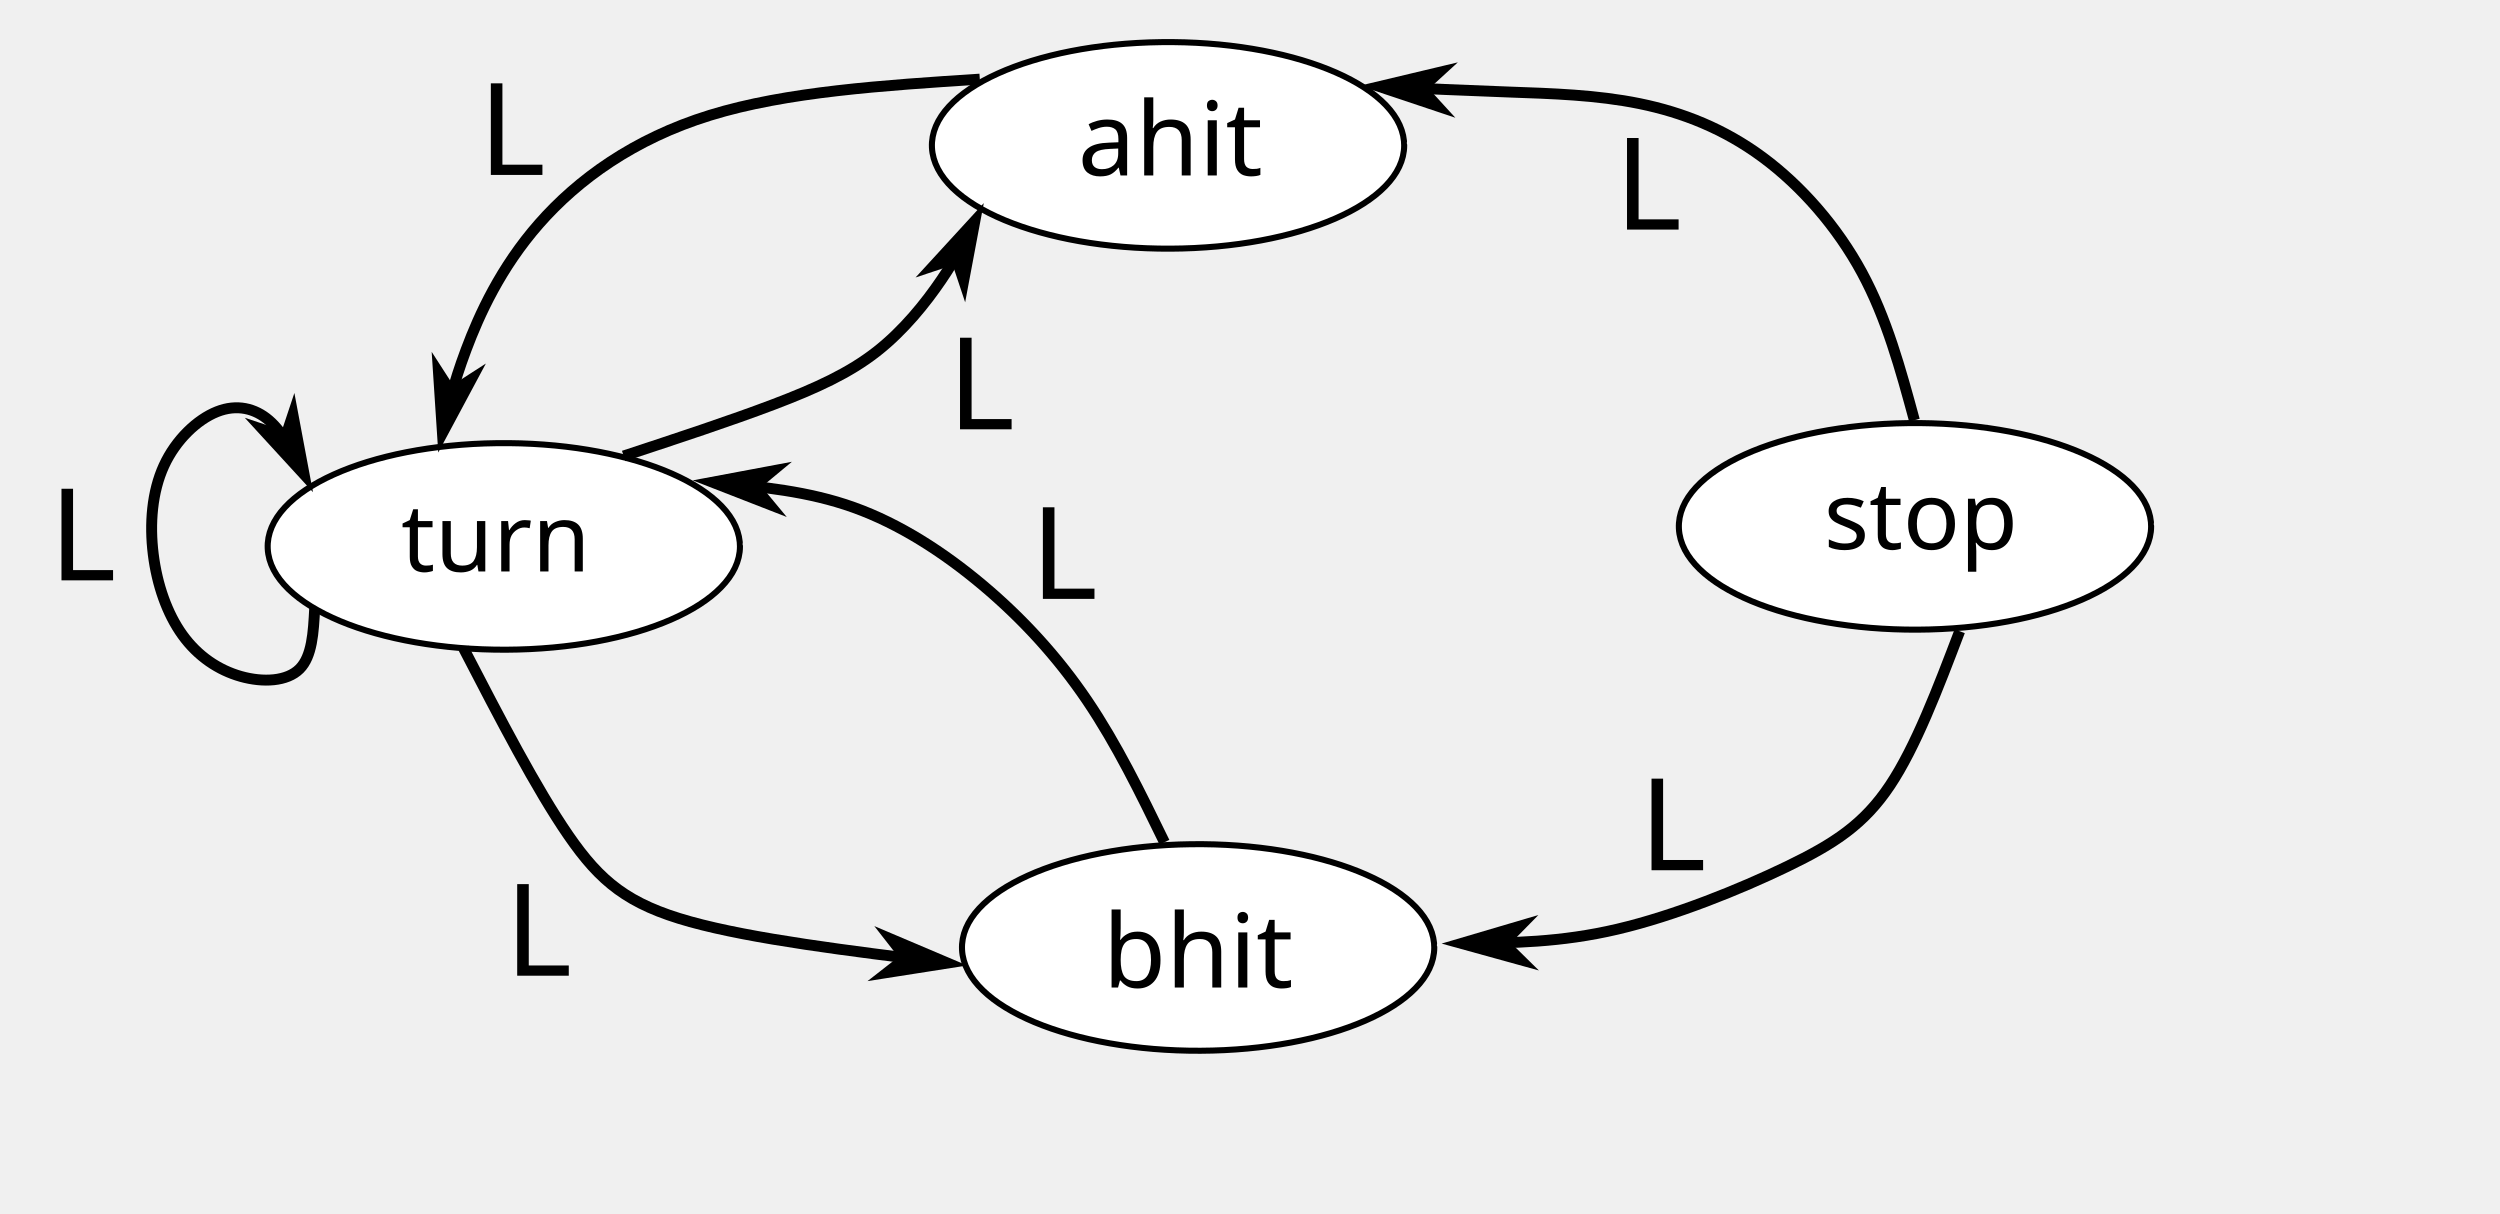
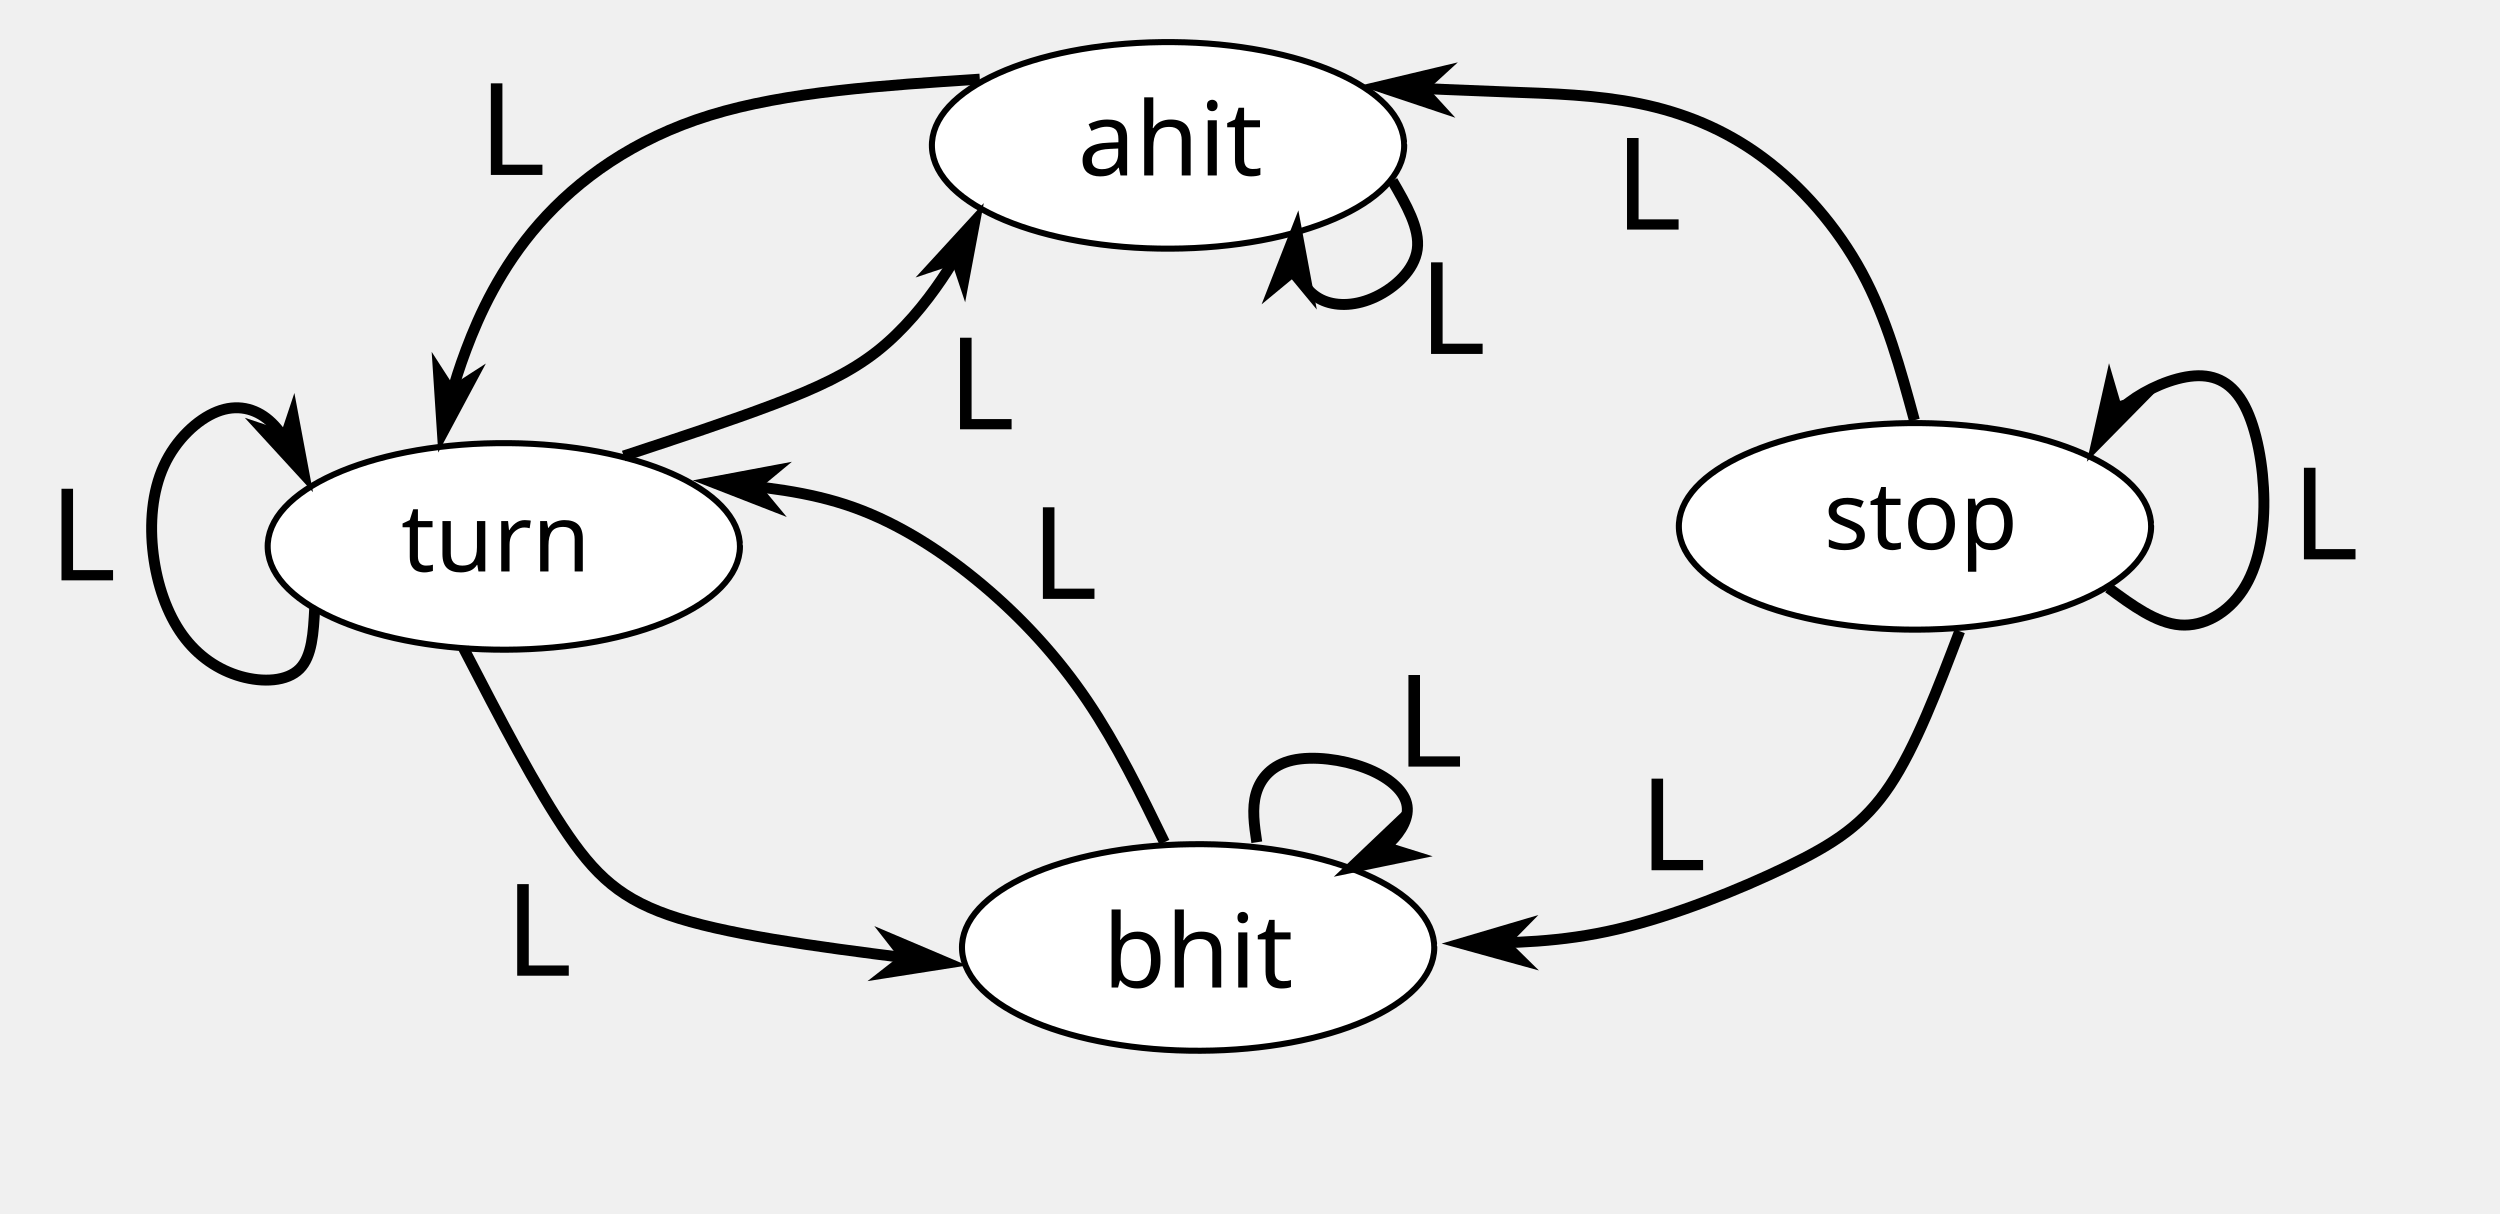
<svg xmlns="http://www.w3.org/2000/svg" xmlns:xlink="http://www.w3.org/1999/xlink" width="206mm" height="100mm" viewBox="0 0 206 100" version="1.1" id="svg5">
  <defs id="defs2">
+     <marker style="overflow:visible;" id="marker37610" refX="0.0" refY="0.0" orient="auto">
+       <path transform="scale(0.4) rotate(180) translate(10,0)" style="fill-rule:evenodd;fill:context-stroke;stroke:context-stroke;stroke-width:1.0pt;" d="M 0.0,0.0 L 5.0,-5.0 L -12.5,0.0 L 5.0,5.0 L 0.0,0.0 z " id="path37608" />
+     </marker>
    <marker style="overflow:visible" id="marker31057" refX="0.0" refY="0.0" orient="auto">
      <path transform="scale(0.4) translate(10,0)" style="fill-rule:evenodd;fill:context-stroke;stroke:context-stroke;stroke-width:1.0pt" d="M 0.0,0.0 L 5.0,-5.0 L -12.5,0.0 L 5.0,5.0 L 0.0,0.0 z " id="path31055" />
    </marker>
    <marker style="overflow:visible" id="marker31047" refX="0.0" refY="0.0" orient="auto">
      <path transform="scale(0.8) translate(12.5,0)" style="fill-rule:evenodd;fill:context-stroke;stroke:context-stroke;stroke-width:1.0pt" d="M 0.0,0.0 L 5.0,-5.0 L -12.5,0.0 L 5.0,5.0 L 0.0,0.0 z " id="path31045" />
    </marker>
    <marker style="overflow:visible;" id="marker31037" refX="0.0" refY="0.0" orient="auto">
      <path transform="scale(0.4) rotate(180) translate(10,0)" style="fill-rule:evenodd;fill:context-stroke;stroke:context-stroke;stroke-width:1.0pt;" d="M 0.0,0.0 L 5.0,-5.0 L -12.5,0.0 L 5.0,5.0 L 0.0,0.0 z " id="path31035" />
    </marker>
    <marker style="overflow:visible" id="Arrow1Mstart" refX="0.0" refY="0.0" orient="auto">
      <path transform="scale(0.4) translate(10,0)" style="fill-rule:evenodd;fill:context-stroke;stroke:context-stroke;stroke-width:1.0pt" d="M 0.0,0.0 L 5.0,-5.0 L -12.5,0.0 L 5.0,5.0 L 0.0,0.0 z " id="path29568" />
    </marker>
    <linearGradient id="linearGradient29990">
      <stop style="stop-color:#ffffff;stop-opacity:1;" offset="0" id="stop29986" />
      <stop style="stop-color:#000000;stop-opacity:1" offset="1" id="stop29988" />
    </linearGradient>
    <marker style="overflow:visible;" id="Arrow1Mend" refX="0.0" refY="0.0" orient="auto">
      <path transform="scale(0.4) rotate(180) translate(10,0)" style="fill-rule:evenodd;fill:context-stroke;stroke:context-stroke;stroke-width:1.0pt;" d="M 0.0,0.0 L 5.0,-5.0 L -12.5,0.0 L 5.0,5.0 L 0.0,0.0 z " id="path29571" />
    </marker>
    <marker style="overflow:visible;" id="marker29860" refX="0.0" refY="0.0" orient="auto">
      <path transform="scale(0.8) rotate(180) translate(12.5,0)" style="fill-rule:evenodd;fill:context-stroke;stroke:context-stroke;stroke-width:1.0pt;" d="M 0.0,0.0 L 5.0,-5.0 L -12.5,0.0 L 5.0,5.0 L 0.0,0.0 z " id="path29858" />
    </marker>
    <marker style="overflow:visible" id="marker29850" refX="0.0" refY="0.0" orient="auto">
      <path transform="scale(0.8) translate(12.5,0)" style="fill-rule:evenodd;fill:context-stroke;stroke:context-stroke;stroke-width:1.0pt" d="M 0.0,0.0 L 5.0,-5.0 L -12.5,0.0 L 5.0,5.0 L 0.0,0.0 z " id="path29848" />
    </marker>
    <marker style="overflow:visible" id="marker29840" refX="0.0" refY="0.0" orient="auto">
      <path transform="scale(0.8) translate(12.5,0)" style="fill-rule:evenodd;fill:context-stroke;stroke:context-stroke;stroke-width:1.0pt" d="M 0.0,0.0 L 5.0,-5.0 L -12.5,0.0 L 5.0,5.0 L 0.0,0.0 z " id="path29838" />
    </marker>
    <marker style="overflow:visible" id="Arrow1Lstart" refX="0.0" refY="0.0" orient="auto">
      <path transform="scale(0.8) translate(12.5,0)" style="fill-rule:evenodd;fill:context-stroke;stroke:context-stroke;stroke-width:1.0pt" d="M 0.0,0.0 L 5.0,-5.0 L -12.5,0.0 L 5.0,5.0 L 0.0,0.0 z " id="path29562" />
    </marker>
    <marker style="overflow:visible;" id="Arrow1Lend" refX="0.0" refY="0.0" orient="auto">
      <path transform="scale(0.8) rotate(180) translate(12.5,0)" style="fill-rule:evenodd;fill:context-stroke;stroke:context-stroke;stroke-width:1.0pt;" d="M 0.0,0.0 L 5.0,-5.0 L -12.5,0.0 L 5.0,5.0 L 0.0,0.0 z " id="path29565" />
    </marker>
    <linearGradient id="linearGradient29251">
      <stop style="stop-color:#ffffff;stop-opacity:1;" offset="0" id="stop29247" />
      <stop style="stop-color:#ffffff;stop-opacity:0;" offset="1" id="stop29249" />
    </linearGradient>
    <linearGradient xlink:href="#linearGradient29251" id="linearGradient29253" x1="135.901" y1="45.851" x2="60.706" y2="44.691" gradientUnits="userSpaceOnUse" gradientTransform="translate(-59.06954,-32.63282)" />
    <linearGradient xlink:href="#linearGradient29990" id="linearGradient29992" x1="78.897" y1="77.658" x2="40.481" y2="53.7" gradientUnits="userSpaceOnUse" />
  </defs>
  <g id="layer1">
    <path style="fill:#ffffff;stroke:#000000;stroke-width:1;stroke-linecap:round;stroke-linejoin:round;stroke-miterlimit:4;stroke-dasharray:none;paint-order:stroke fill markers" id="path862" d="M 60.722,45.025 A 19.208,8.261 0 0 1 41.708,53.286 19.208,8.261 0 0 1 22.31,45.192 19.208,8.261 0 0 1 40.931,36.767 19.208,8.261 0 0 1 60.706,44.691" />
    <path style="fill:url(#linearGradient29992);stroke:#000000;stroke-width:1;stroke-linecap:round;stroke-linejoin:round;stroke-miterlimit:4;stroke-dasharray:none;paint-order:stroke fill markers;fill-opacity:1;marker-start:" id="path862-0" d="M 117.933,78.071 A 19.208,8.261 0 0 1 98.919,86.332 19.208,8.261 0 0 1 79.521,78.238 19.208,8.261 0 0 1 98.141,69.813 19.208,8.261 0 0 1 117.917,77.737" />
    <path style="fill:url(#linearGradient29253);fill-opacity:1;stroke:#000000;stroke-width:1;stroke-linecap:round;stroke-linejoin:round;stroke-miterlimit:4;stroke-dasharray:none;paint-order:stroke fill markers" id="path862-0-3" d="M 115.454,11.979 A 19.208,8.261 0 0 1 96.441,20.24 19.208,8.261 0 0 1 77.042,12.146 19.208,8.261 0 0 1 95.663,3.722 19.208,8.261 0 0 1 115.438,11.645" />
    <path style="fill:#ffffff;stroke:#000000;stroke-width:1;stroke-linecap:round;stroke-linejoin:round;stroke-miterlimit:4;stroke-dasharray:none;paint-order:stroke fill markers" id="path862-7" d="m 177.002,43.373 a 19.208,8.261 0 0 1 -19.013,8.261 19.208,8.261 0 0 1 -19.398,-8.094 19.208,8.261 0 0 1 18.621,-8.425 19.208,8.261 0 0 1 19.775,7.923" />
    <text xml:space="preserve" style="font-style:normal;font-weight:normal;font-size:7.761px;line-height:1.25;font-family:sans-serif;fill:#000000;fill-opacity:1;stroke:none;stroke-width:0.265" x="33.046" y="47.09" id="text4510">
      <tspan id="tspan4508" style="font-size:7.761px;stroke-width:0.265" x="33.046" y="47.09">turn</tspan>
    </text>
    <text xml:space="preserve" style="font-style:normal;font-weight:normal;font-size:7.761px;line-height:1.25;font-family:sans-serif;fill:#000000;fill-opacity:1;stroke:none;stroke-width:0.265" x="150.289" y="45.251" id="text4510-7">
      <tspan id="tspan4508-0" style="font-size:7.761px;stroke-width:0.265" x="150.289" y="45.251">stop</tspan>
    </text>
    <text xml:space="preserve" style="font-style:normal;font-weight:normal;font-size:8.467px;line-height:1.25;font-family:sans-serif;fill:#000000;fill-opacity:1;stroke:none;stroke-width:0.265" x="88.811" y="14.458" id="text22223">
      <tspan id="tspan22221" style="font-size:8.467px;stroke-width:0.265" x="88.811" y="14.458">ahit</tspan>
    </text>
    <text xml:space="preserve" style="font-style:normal;font-weight:normal;font-size:8.467px;line-height:1.25;font-family:sans-serif;fill:#000000;fill-opacity:1;stroke:none;stroke-width:0.265" x="90.876" y="81.376" id="text25935">
      <tspan id="tspan25933" style="font-size:8.467px;stroke-width:0.265" x="90.876" y="81.376">bhit</tspan>
    </text>
    <text xml:space="preserve" style="font-style:normal;font-weight:normal;font-size:10.583px;line-height:1.25;font-family:sans-serif;fill:#000000;fill-opacity:1;stroke:none;stroke-width:0.265" x="4.037" y="47.82" id="text33138">
      <tspan id="tspan33136" style="stroke-width:0.265" x="4.037" y="47.82">L</tspan>
    </text>
    <text xml:space="preserve" style="font-style:normal;font-weight:normal;font-size:10.583px;line-height:1.25;font-family:sans-serif;fill:#000000;fill-opacity:1;stroke:none;stroke-width:0.265" x="41.587" y="80.401" id="text33138-3">
      <tspan id="tspan33136-7" style="stroke-width:0.265" x="41.587" y="80.401">L</tspan>
    </text>
    <text xml:space="preserve" style="font-style:normal;font-weight:normal;font-size:10.583px;line-height:1.25;font-family:sans-serif;fill:#000000;fill-opacity:1;stroke:none;stroke-width:0.265" x="84.904" y="49.349" id="text33138-3-8">
      <tspan id="tspan33136-7-5" style="stroke-width:0.265" x="84.904" y="49.349">L</tspan>
    </text>
    <text xml:space="preserve" style="font-style:normal;font-weight:normal;font-size:10.583px;line-height:1.25;font-family:sans-serif;fill:#000000;fill-opacity:1;stroke:none;stroke-width:0.265" x="39.413" y="14.415" id="text33138-2">
      <tspan id="tspan33136-5" style="stroke-width:0.265" x="39.413" y="14.415">L</tspan>
    </text>
    <text xml:space="preserve" style="font-style:normal;font-weight:normal;font-size:10.583px;line-height:1.25;font-family:sans-serif;fill:#000000;fill-opacity:1;stroke:none;stroke-width:0.265" x="78.073" y="35.376" id="text33138-2-4">
      <tspan id="tspan33136-5-8" style="stroke-width:0.265" x="78.073" y="35.376">L</tspan>
    </text>
+     <text xml:space="preserve" style="font-style:normal;font-weight:normal;font-size:10.583px;line-height:1.25;font-family:sans-serif;fill:#000000;fill-opacity:1;stroke:none;stroke-width:0.265" x="116.888" y="29.165" id="text33138-2-4-7">
+       <tspan id="tspan33136-5-8-5" style="stroke-width:0.265" x="116.888" y="29.165">L</tspan>
+     </text>
+     <text xml:space="preserve" style="font-style:normal;font-weight:normal;font-size:10.583px;line-height:1.25;font-family:sans-serif;fill:#000000;fill-opacity:1;stroke:none;stroke-width:0.265" x="115.025" y="63.167" id="text33138-2-4-7-9">
+       <tspan id="tspan33136-5-8-5-5" style="stroke-width:0.265" x="115.025" y="63.167">L</tspan>
+     </text>
    <text xml:space="preserve" style="font-style:normal;font-weight:normal;font-size:10.583px;line-height:1.25;font-family:sans-serif;fill:#000000;fill-opacity:1;stroke:none;stroke-width:0.265" x="133.035" y="18.918" id="text33138-2-2">
      <tspan id="tspan33136-5-2" style="stroke-width:0.265" x="133.035" y="18.918">L</tspan>
    </text>
    <text xml:space="preserve" style="font-style:normal;font-weight:normal;font-size:10.583px;line-height:1.25;font-family:sans-serif;fill:#000000;fill-opacity:1;stroke:none;stroke-width:0.265" x="135.054" y="71.707" id="text33138-2-2-7">
      <tspan id="tspan33136-5-2-1" style="stroke-width:0.265" x="135.054" y="71.707">L</tspan>
+     </text>
+     <text xml:space="preserve" style="font-style:normal;font-weight:normal;font-size:10.583px;line-height:1.25;font-family:sans-serif;fill:#000000;fill-opacity:1;stroke:none;stroke-width:0.265" x="188.812" y="46.089" id="text33138-2-2-7-6">
+       <tspan id="tspan33136-5-2-1-7" style="stroke-width:0.265" x="188.812" y="46.089">L</tspan>
    </text>
    <path style="fill:none;stroke:#000000;stroke-width:0.9;stroke-linecap:butt;stroke-linejoin:miter;stroke-miterlimit:4;stroke-dasharray:none;stroke-opacity:1;marker-end:url(#marker31037)" d="m 25.929,50.149 c -0.104,1.967 -0.207,3.934 -1.242,4.968 -1.035,1.035 -3.002,1.138 -4.839,0.621 -1.837,-0.517 -3.545,-1.656 -4.813,-3.416 -1.268,-1.76 -2.096,-4.14 -2.407,-6.65 -0.311,-2.51 -0.104,-5.149 0.88,-7.297 0.983,-2.148 2.743,-3.804 4.373,-4.451 1.63,-0.647 3.131,-0.285 4.296,0.725 1.164,1.009 1.992,2.665 2.82,4.321" id="path34406" />
    <path style="fill:none;stroke:#000000;stroke-width:0.9;stroke-linecap:butt;stroke-linejoin:miter;stroke-miterlimit:4;stroke-dasharray:none;stroke-opacity:1;marker-end:url(#marker31037)" d="m 38.194,53.41 c 3.002,5.797 6.004,11.593 8.643,15.423 2.64,3.83 4.917,5.693 10.04,7.116 5.124,1.423 13.094,2.406 21.063,3.39" id="path34702" />
    <path style="fill:none;stroke:#000000;stroke-width:0.9;stroke-linecap:butt;stroke-linejoin:miter;stroke-miterlimit:4;stroke-dasharray:none;stroke-opacity:1;marker-end:url(#marker31037)" d="M 95.951,69.402 C 93.985,65.365 92.018,61.328 89.586,57.731 87.153,54.135 84.255,50.978 80.995,48.235 77.734,45.492 74.112,43.163 70.359,41.817 66.607,40.471 62.726,40.109 58.844,39.747" id="path34884" />
    <path style="fill:none;stroke:#000000;stroke-width:0.9;stroke-linecap:butt;stroke-linejoin:miter;stroke-miterlimit:4;stroke-dasharray:none;stroke-opacity:1;marker-end:url(#marker31037)" d="m 80.736,6.521 c -7.97,0.518 -15.94,1.035 -22.228,2.976 -6.288,1.941 -10.894,5.305 -14.077,8.928 -3.183,3.623 -4.943,7.504 -6.029,10.403 -1.087,2.898 -1.501,4.813 -1.915,6.728" id="path35351" />
    <path style="fill:none;stroke:#000000;stroke-width:0.9;stroke-linecap:butt;stroke-linejoin:miter;stroke-miterlimit:4;stroke-dasharray:none;stroke-opacity:1;marker-end:url(#Arrow1Mend)" d="m 51.391,37.573 c 4.399,-1.449 8.798,-2.898 12.343,-4.244 3.545,-1.346 6.236,-2.588 8.488,-4.347 2.251,-1.76 4.063,-4.037 5.331,-5.9 1.268,-1.863 1.992,-3.312 2.717,-4.761" id="path36311" />
    <path style="fill:none;stroke:#000000;stroke-width:0.9;stroke-linecap:butt;stroke-linejoin:miter;stroke-miterlimit:4;stroke-dasharray:none;stroke-opacity:1;marker-end:url(#marker31037)" d="m 157.745,34.623 c -1.139,-4.192 -2.277,-8.384 -4.321,-12.162 -2.044,-3.778 -4.994,-7.142 -8.177,-9.497 C 142.064,10.61 138.648,9.264 135.103,8.539 131.558,7.815 127.884,7.711 124.313,7.582 120.742,7.453 117.274,7.297 113.806,7.142" id="path36969" />
    <path style="fill:none;stroke:#000000;stroke-width:0.9;stroke-linecap:butt;stroke-linejoin:miter;stroke-miterlimit:4;stroke-dasharray:none;stroke-opacity:1;marker-end:url(#marker31037)" d="m 161.478,52.012 c -1.811,4.761 -3.623,9.523 -5.745,12.706 -2.122,3.183 -4.554,4.787 -8.462,6.676 -3.907,1.889 -9.29,4.063 -13.987,5.167 -4.697,1.105 -8.709,1.14 -12.722,1.175" id="path37063" />
+     <path style="fill:none;stroke:#000000;stroke-width:0.9;stroke-linecap:butt;stroke-linejoin:miter;stroke-miterlimit:4;stroke-dasharray:none;stroke-opacity:1;marker-end:url(#marker31037)" d="m 173.737,48.441 c 1.967,1.449 3.934,2.898 5.9,3.054 1.967,0.155 3.933,-0.983 5.175,-2.872 1.242,-1.889 1.76,-4.528 1.734,-7.375 -0.026,-2.846 -0.595,-5.9 -1.578,-7.789 -0.983,-1.889 -2.381,-2.614 -4.166,-2.484 -1.786,0.129 -3.959,1.113 -5.357,2.174 -1.397,1.061 -2.018,2.2 -2.639,3.338" id="path37441" />
+     <path style="fill:none;stroke:#000000;stroke-width:0.9;stroke-linecap:butt;stroke-linejoin:miter;stroke-miterlimit:4;stroke-dasharray:none;stroke-opacity:1;marker-end:url(#marker37610)" d="m 114.738,14.905 c 1.139,1.967 2.277,3.934 2.044,5.641 -0.233,1.708 -1.837,3.157 -3.416,3.907 -1.578,0.75 -3.131,0.802 -4.27,0.337 -1.139,-0.466 -1.863,-1.449 -2.174,-2.484 -0.311,-1.035 -0.207,-2.122 -0.104,-3.209" id="path37604" />
+     <path style="fill:none;stroke:#000000;stroke-width:0.9;stroke-linecap:butt;stroke-linejoin:miter;stroke-opacity:1;stroke-miterlimit:4;stroke-dasharray:none;marker-end:url(#marker37610)" d="m 103.559,69.402 c -0.207,-1.397 -0.414,-2.794 -0.052,-4.037 0.362,-1.242 1.294,-2.329 2.976,-2.717 1.682,-0.388 4.115,-0.078 5.978,0.621 1.863,0.699 3.157,1.786 3.441,2.924 0.284,1.139 -0.44,2.329 -1.346,3.209 -0.906,0.88 -1.992,1.449 -3.079,2.018" id="path37917" />
  </g>
</svg>
